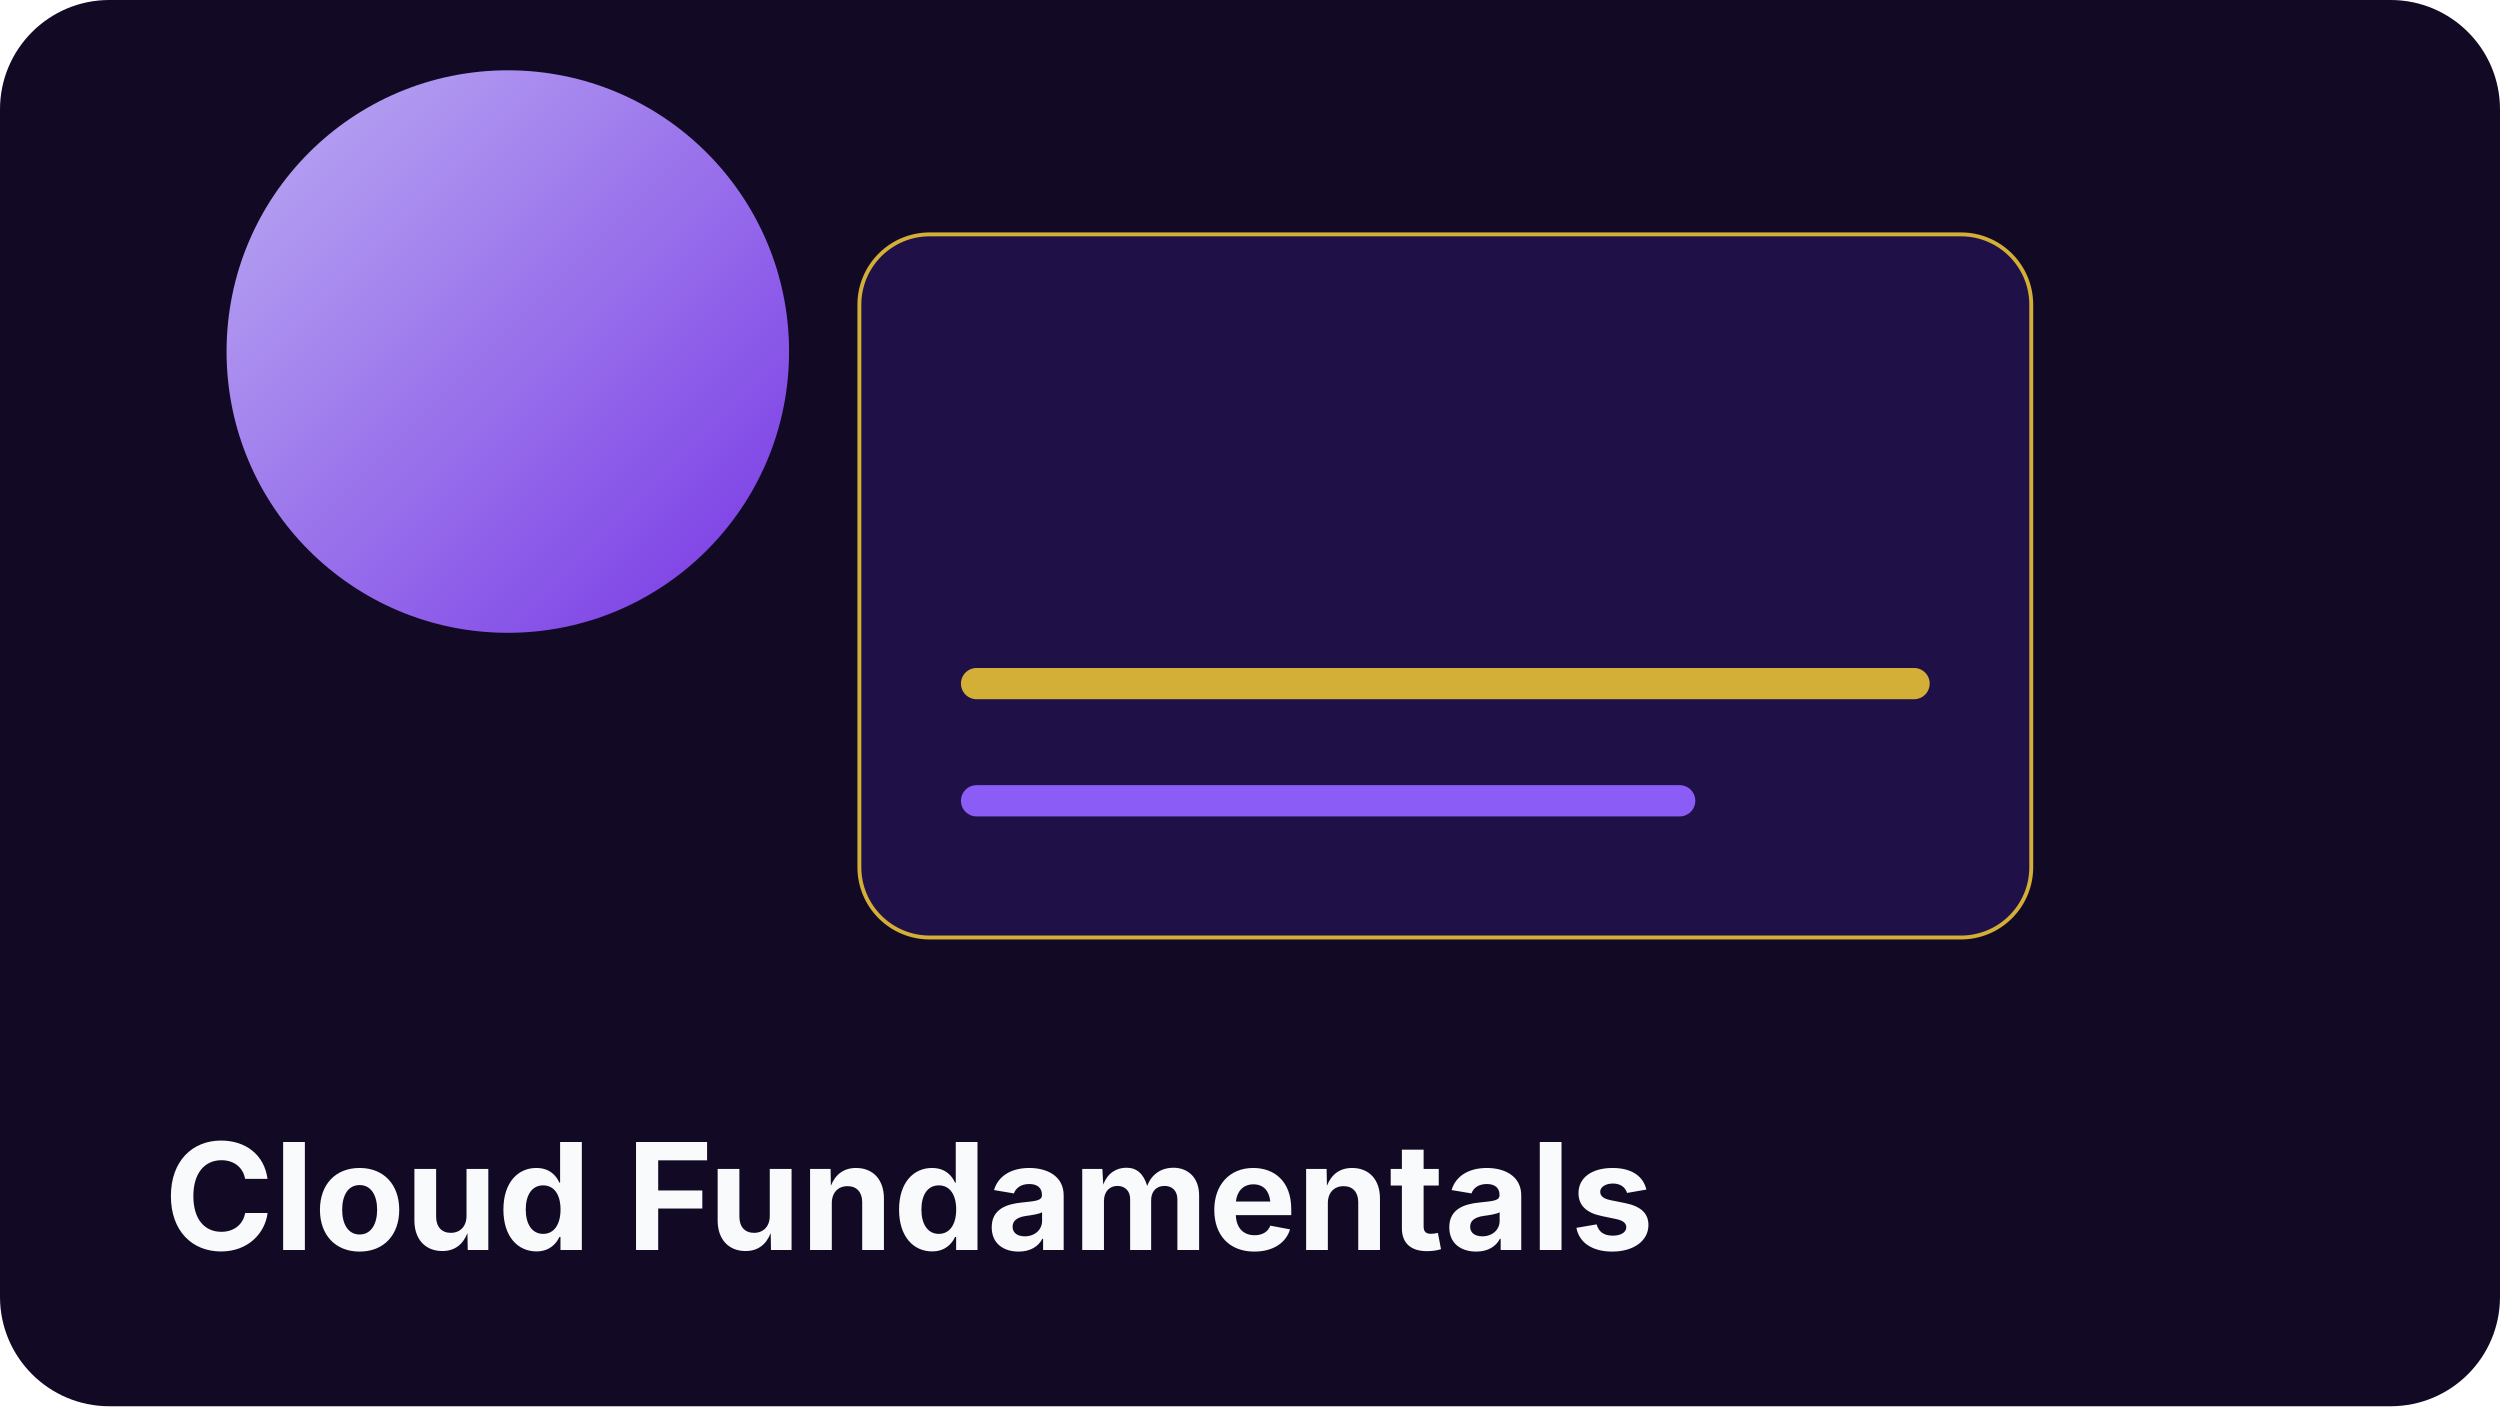
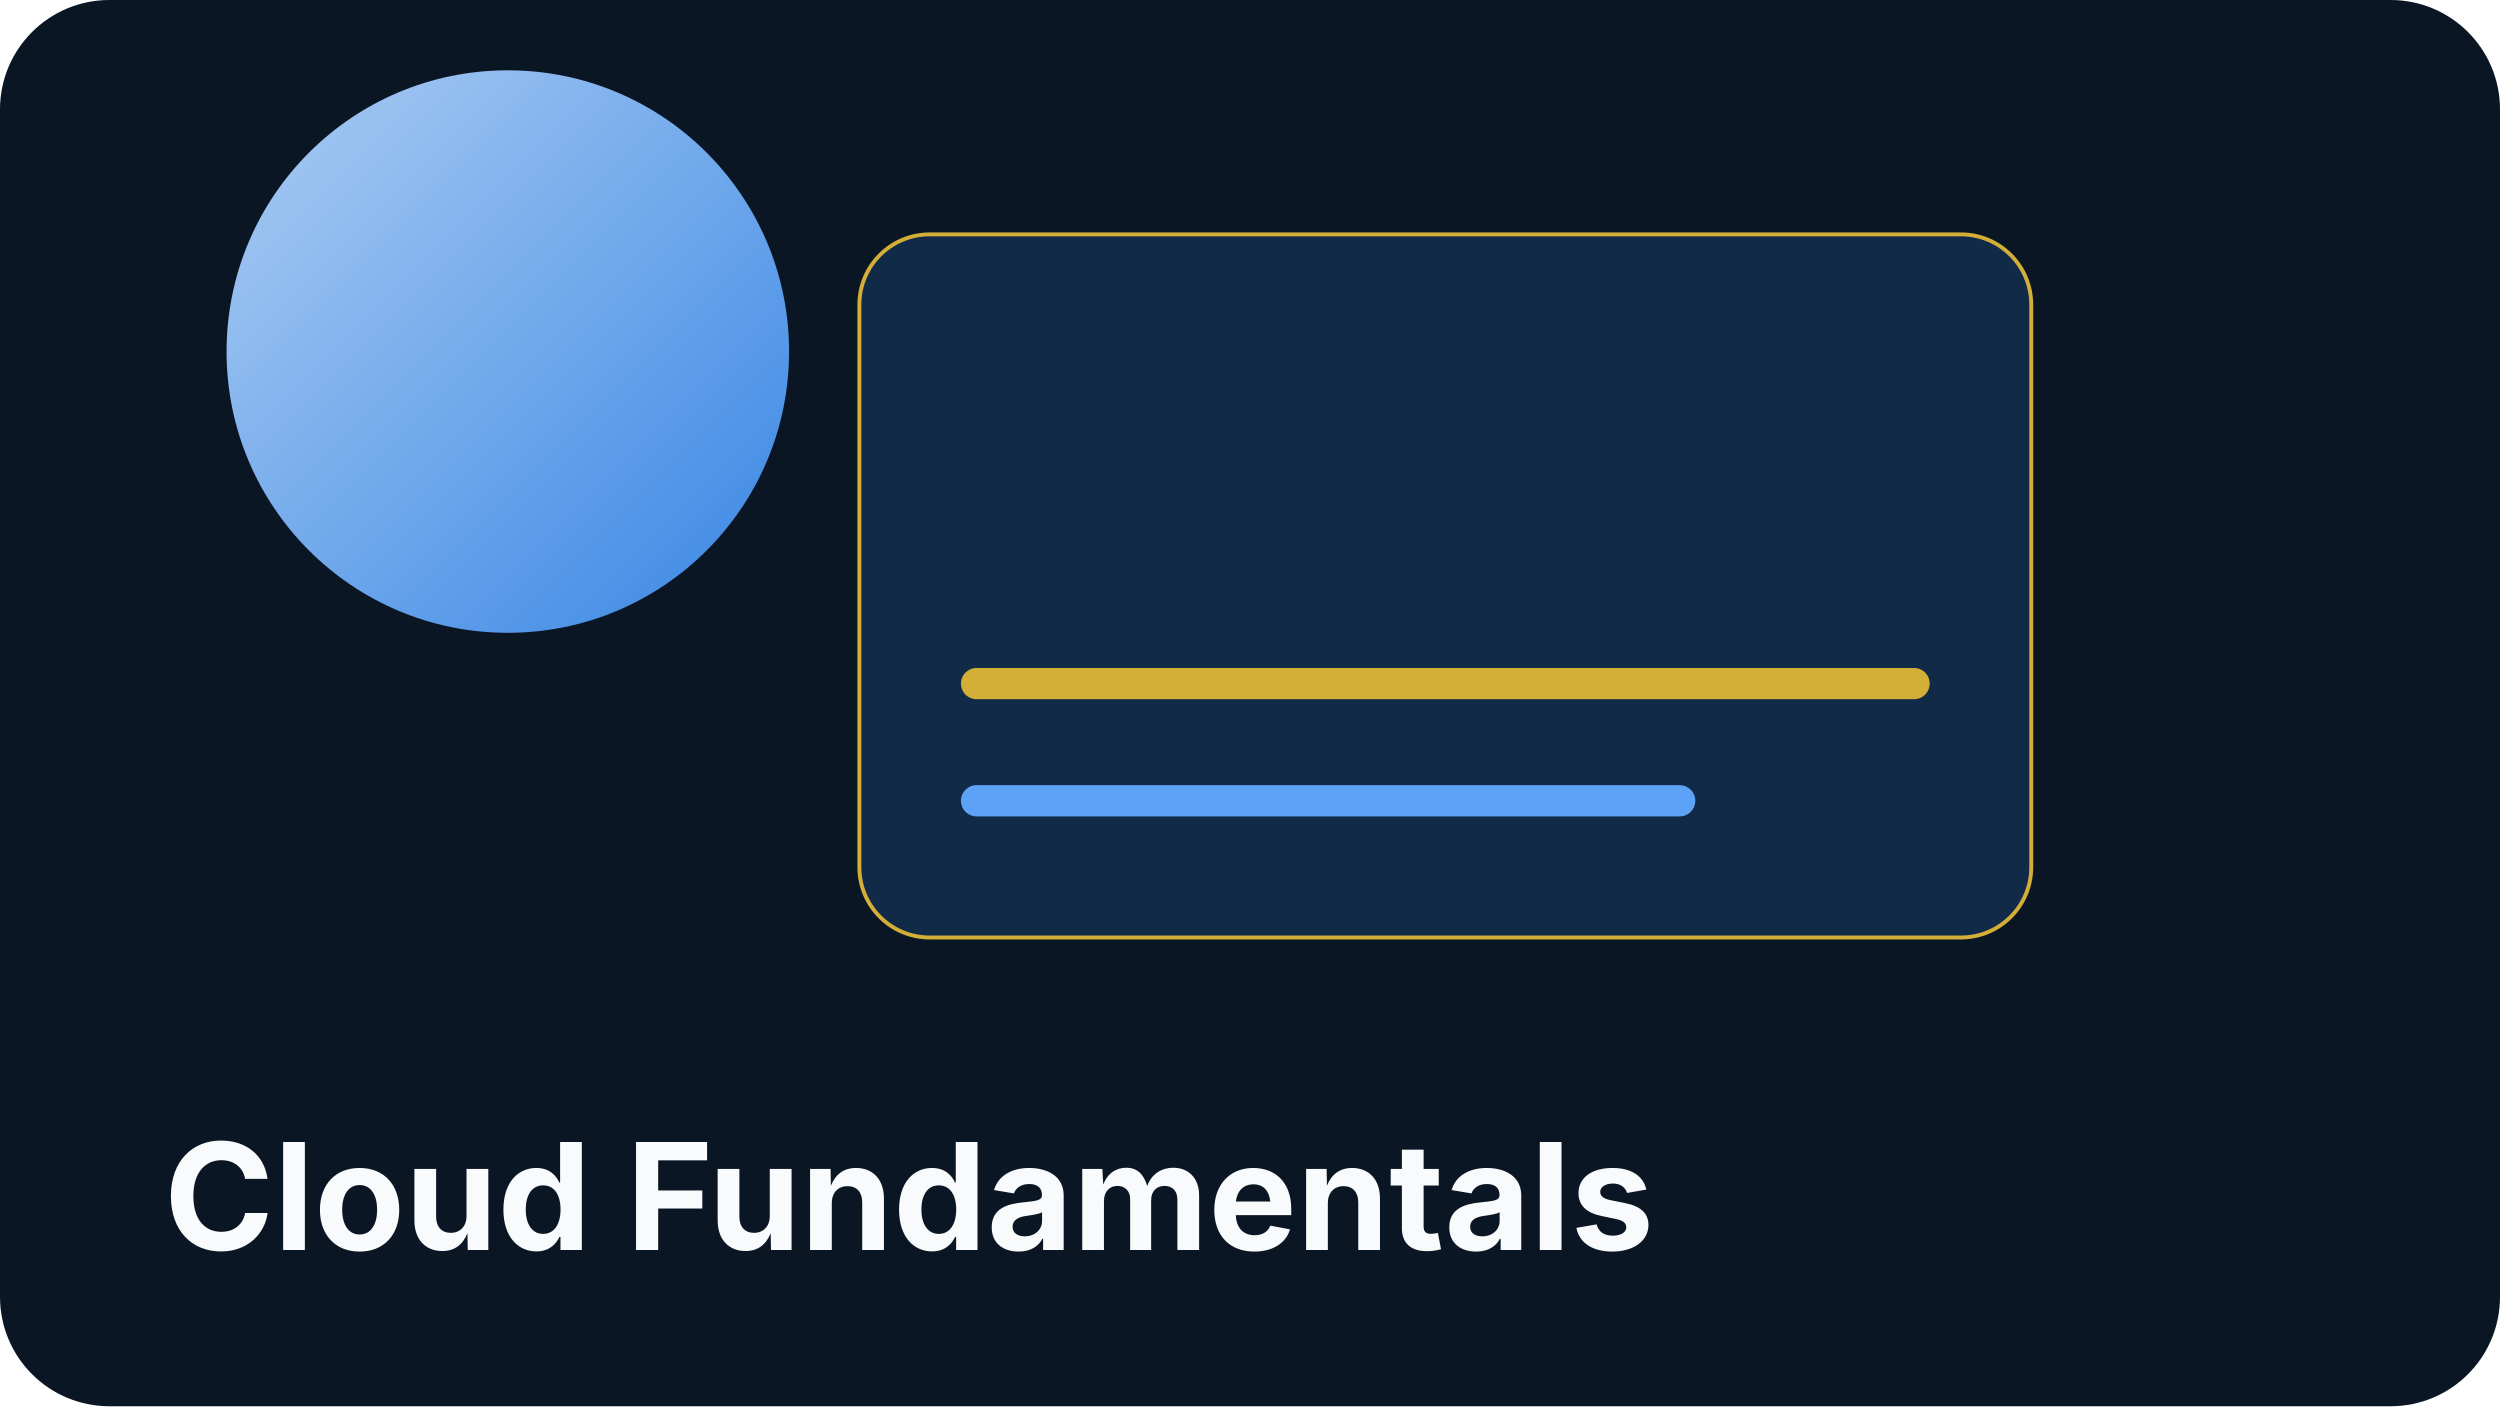
<svg xmlns="http://www.w3.org/2000/svg" viewBox="0 0 640 360">
  <defs>
    <linearGradient id="g1" x1="0" y1="0" x2="1" y2="1">
-       <stop offset="0" stop-color="#c4b5fd" />
-       <stop offset="1" stop-color="#7c3aed" />
+       <stop offset="0" stop-color="#b5d6fd" />
+       <stop offset="1" stop-color="#3a8bed" />
    </linearGradient>
  </defs>
-   <rect width="640" height="360" rx="28" fill="#120a24" />
+   <rect width="640" height="360" rx="28" fill="#0a1624" />
  <circle cx="130" cy="90" r="72" fill="url(#g1)" opacity="0.95" />
-   <rect x="220" y="60" width="300" height="180" rx="18" fill="#1f1147" stroke="#d4af37" />
+   <rect x="220" y="60" width="300" height="180" rx="18" fill="#112a47" stroke="#d4af37" />
  <path d="M250 175h240" stroke="#d4af37" stroke-width="8" stroke-linecap="round" />
-   <path d="M250 205h180" stroke="#8b5cf6" stroke-width="8" stroke-linecap="round" />
+   <path d="M250 205h180" stroke="#5ca2f6" stroke-width="8" stroke-linecap="round" />
  <text x="42" y="320" fill="#f8fafc" font-size="38" font-family="Inter,Segoe UI,sans-serif" font-weight="700">Cloud Fundamentals</text>
</svg>
